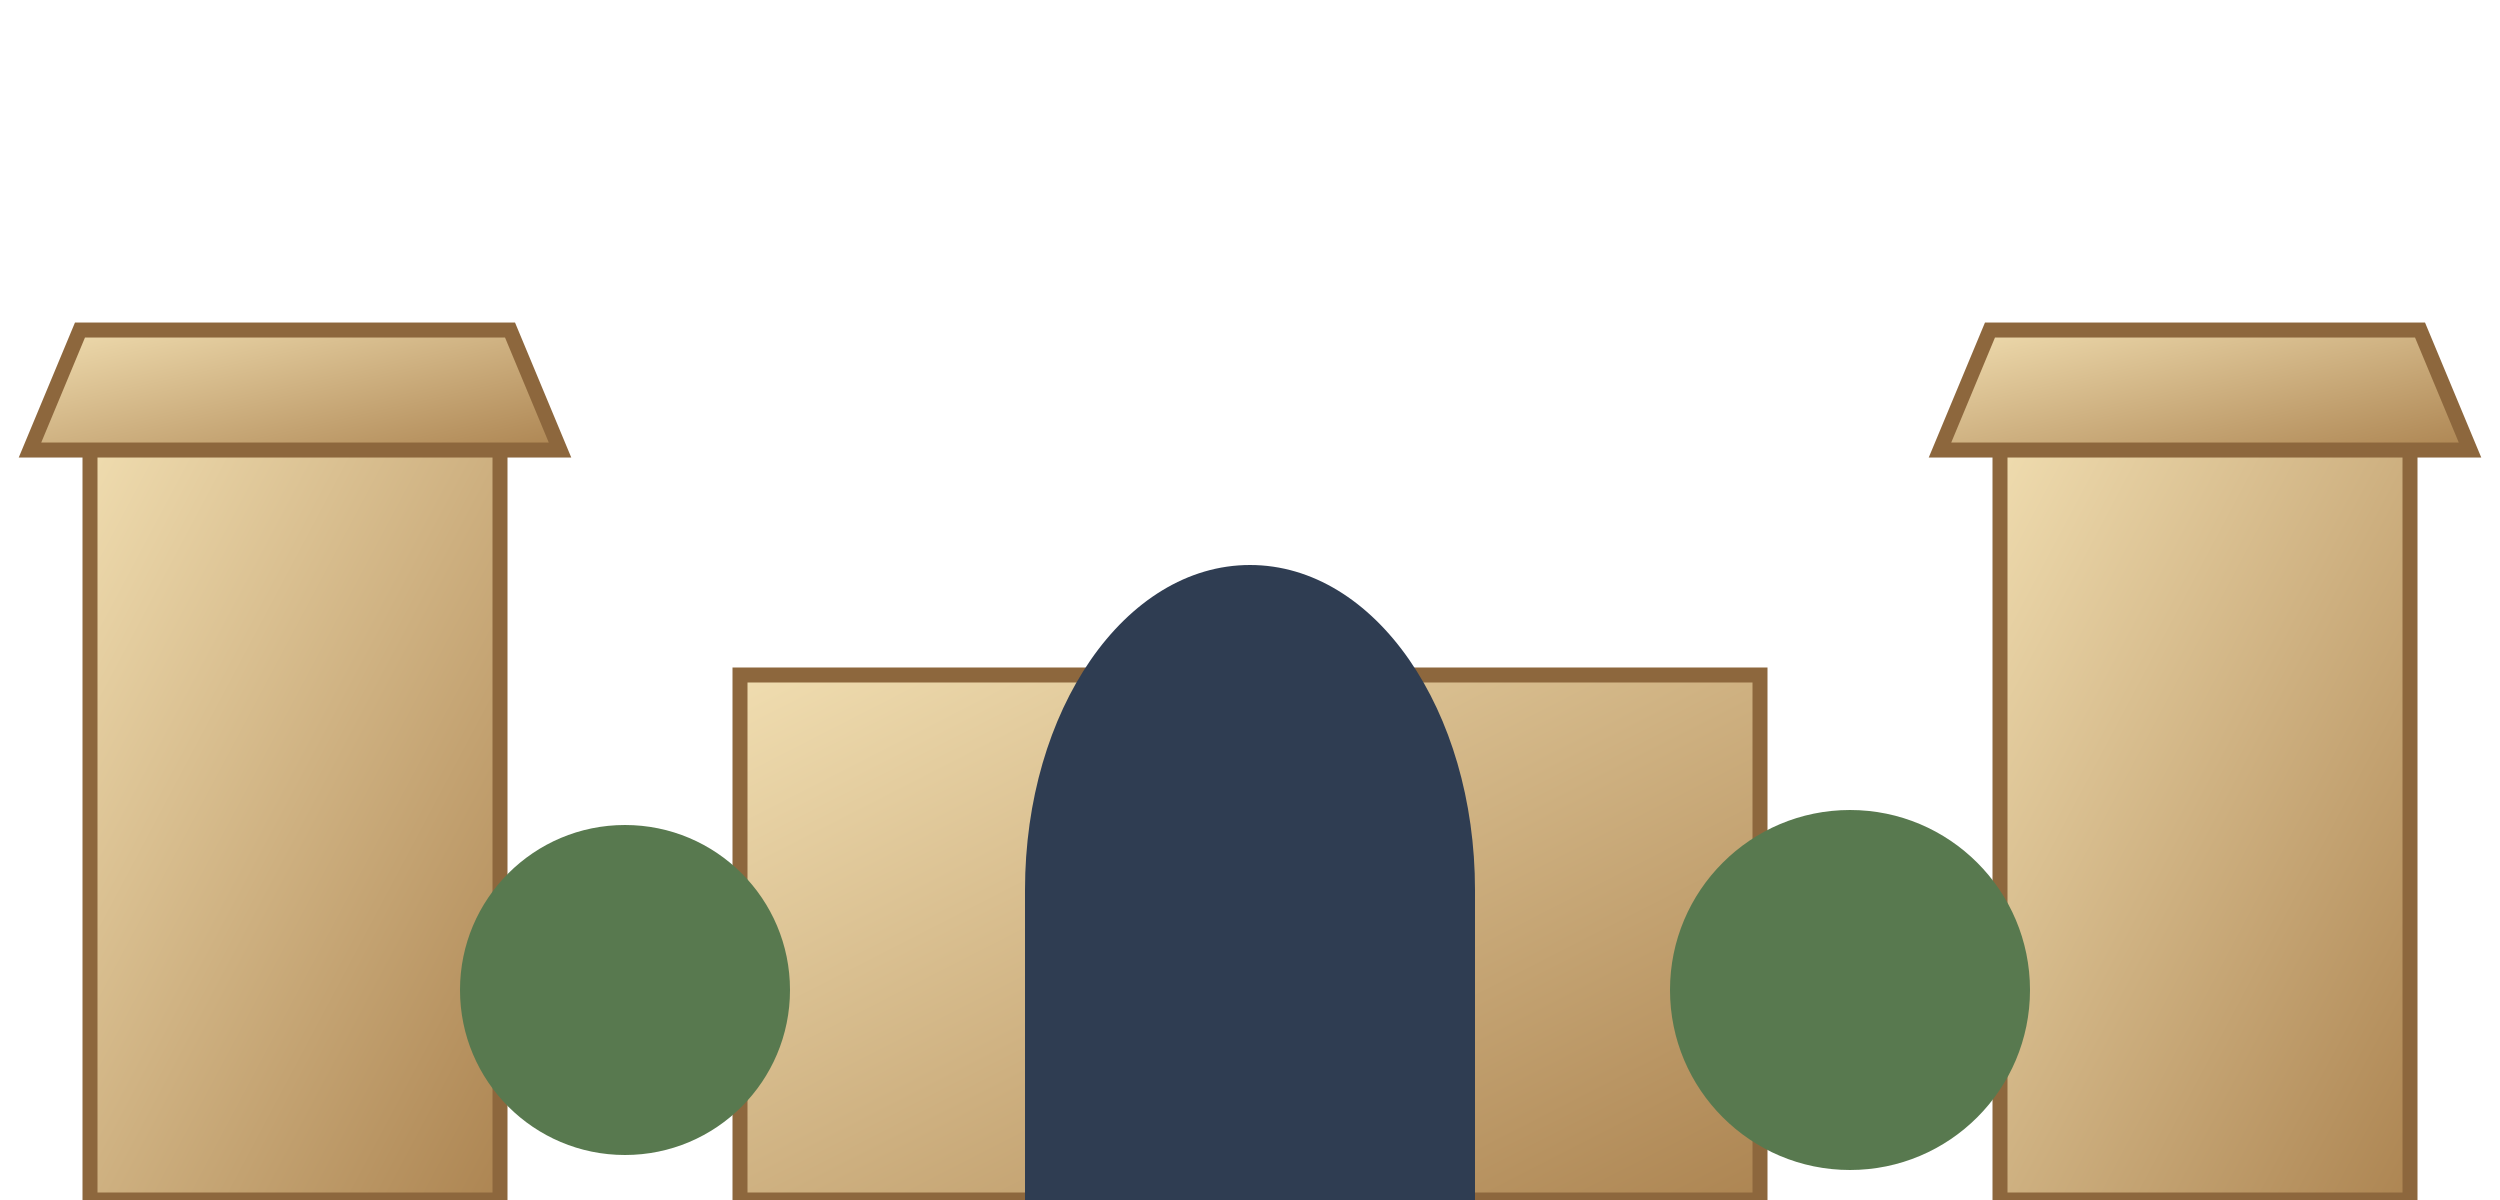
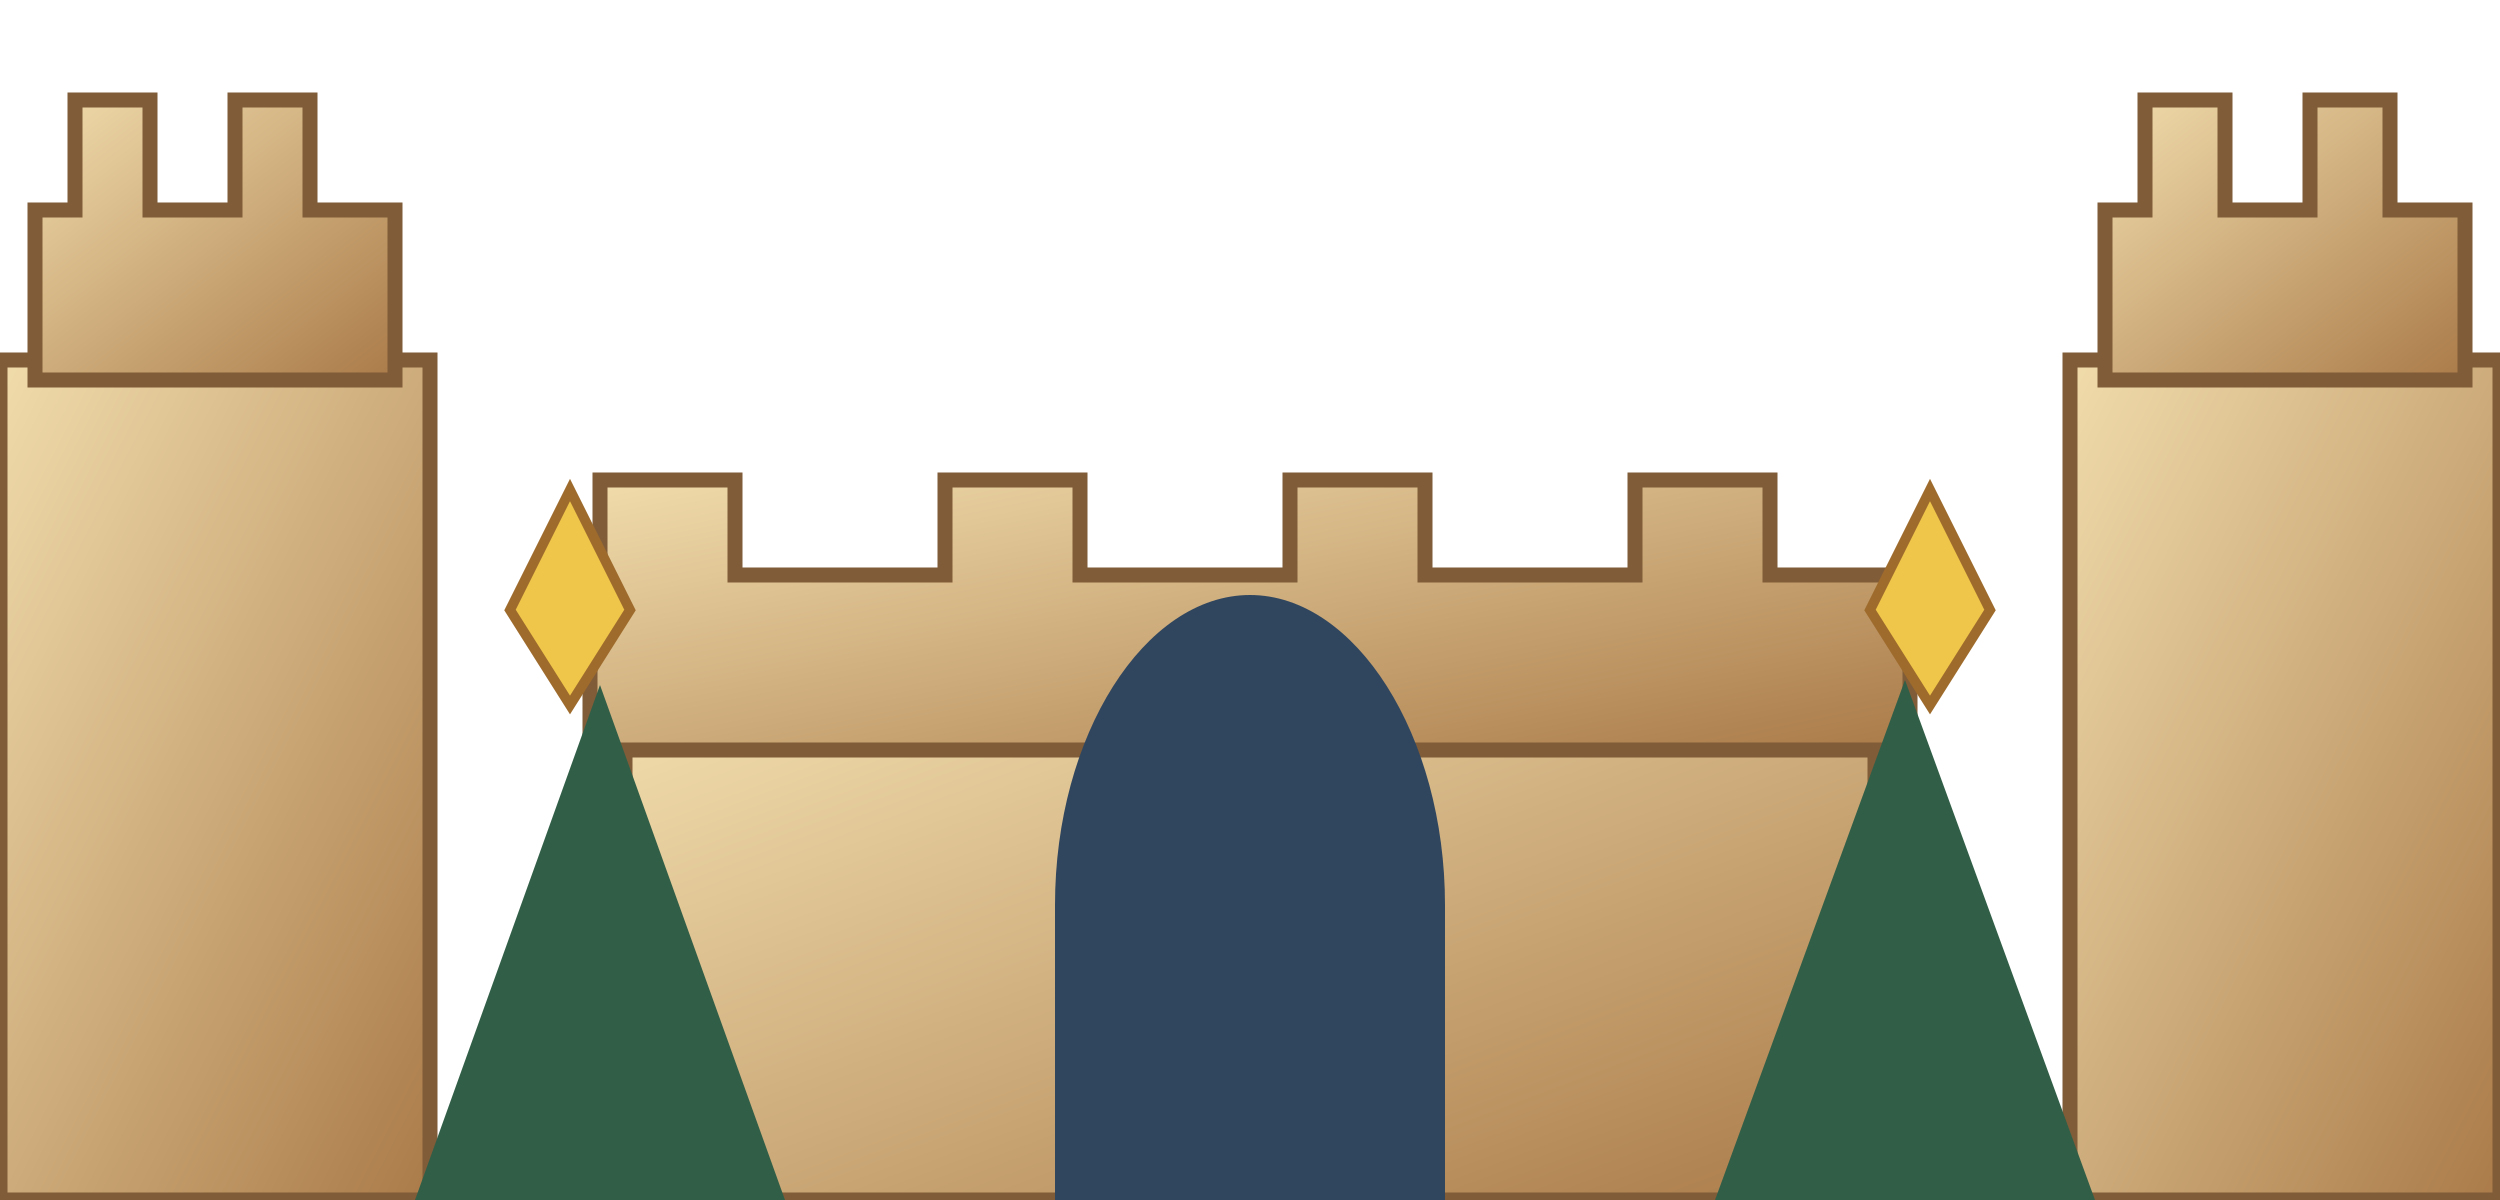
<svg xmlns="http://www.w3.org/2000/svg" viewBox="0 0 500 240">
  <defs>
    <linearGradient id="s" x1="0" y1="0" x2="1" y2="1">
-       <stop stop-color="#f0ddb0" />
-       <stop offset="1" stop-color="#ad8552" />
+       <stop stop-color="#f1dcac" />
+       <stop offset="1" stop-color="#aa7b49" />
    </linearGradient>
  </defs>
-   <g fill="url(#s)" stroke="#8d673d" stroke-width="3">
-     <path d="M18 240V85h82v155Z" />
-     <path d="M400 240V85h82v155Z" />
-     <path d="M6 90h106l-10-24H16Z" />
-     <path d="M388 90h106l-10-24h-86Z" />
-     <path d="M148 240V135h204v105Z" />
+   <g fill="url(#s)" stroke="#805c38" stroke-width="3">
+     <path d="M0 240V72h86v168Z" />
+     <path d="M414 240V72h86v168Z" />
+     <path d="M7 76h72V42H62V20H47v22H30V20H15v22H7Z" />
+     <path d="M421 76h72V42h-15V20h-16v22h-17V20h-16v22h-8Z" />
+     <path d="M125 240V145h250v95Z" />
+     <path d="M118 150h264v-35h-28V96h-27v19h-42V96h-27v19h-42V96h-27v19h-42V96h-27v19h-2Z" />
  </g>
-   <path d="M205 240v-62c0-36 20-65 45-65s45 29 45 65v62Z" fill="#2f3d52" />
-   <g fill="#58794f">
-     <circle cx="125" cy="198" r="33" />
-     <circle cx="370" cy="198" r="36" />
+   <path d="M211 240v-59c0-34 18-62 39-62s39 28 39 62v59Z" fill="#30465f" />
+   <g fill="#315e47">
+     <path d="M83 240 120 137l37 103Z" />
+     <path d="M343 240 381 136l38 104Z" />
+   </g>
+   <g fill="#f0c64a" stroke="#9e6b2c" stroke-width="2">
+     <path d="M102 122 114 98l12 24-12 19Z" />
+     <path d="M374 122 386 98l12 24-12 19Z" />
  </g>
</svg>
